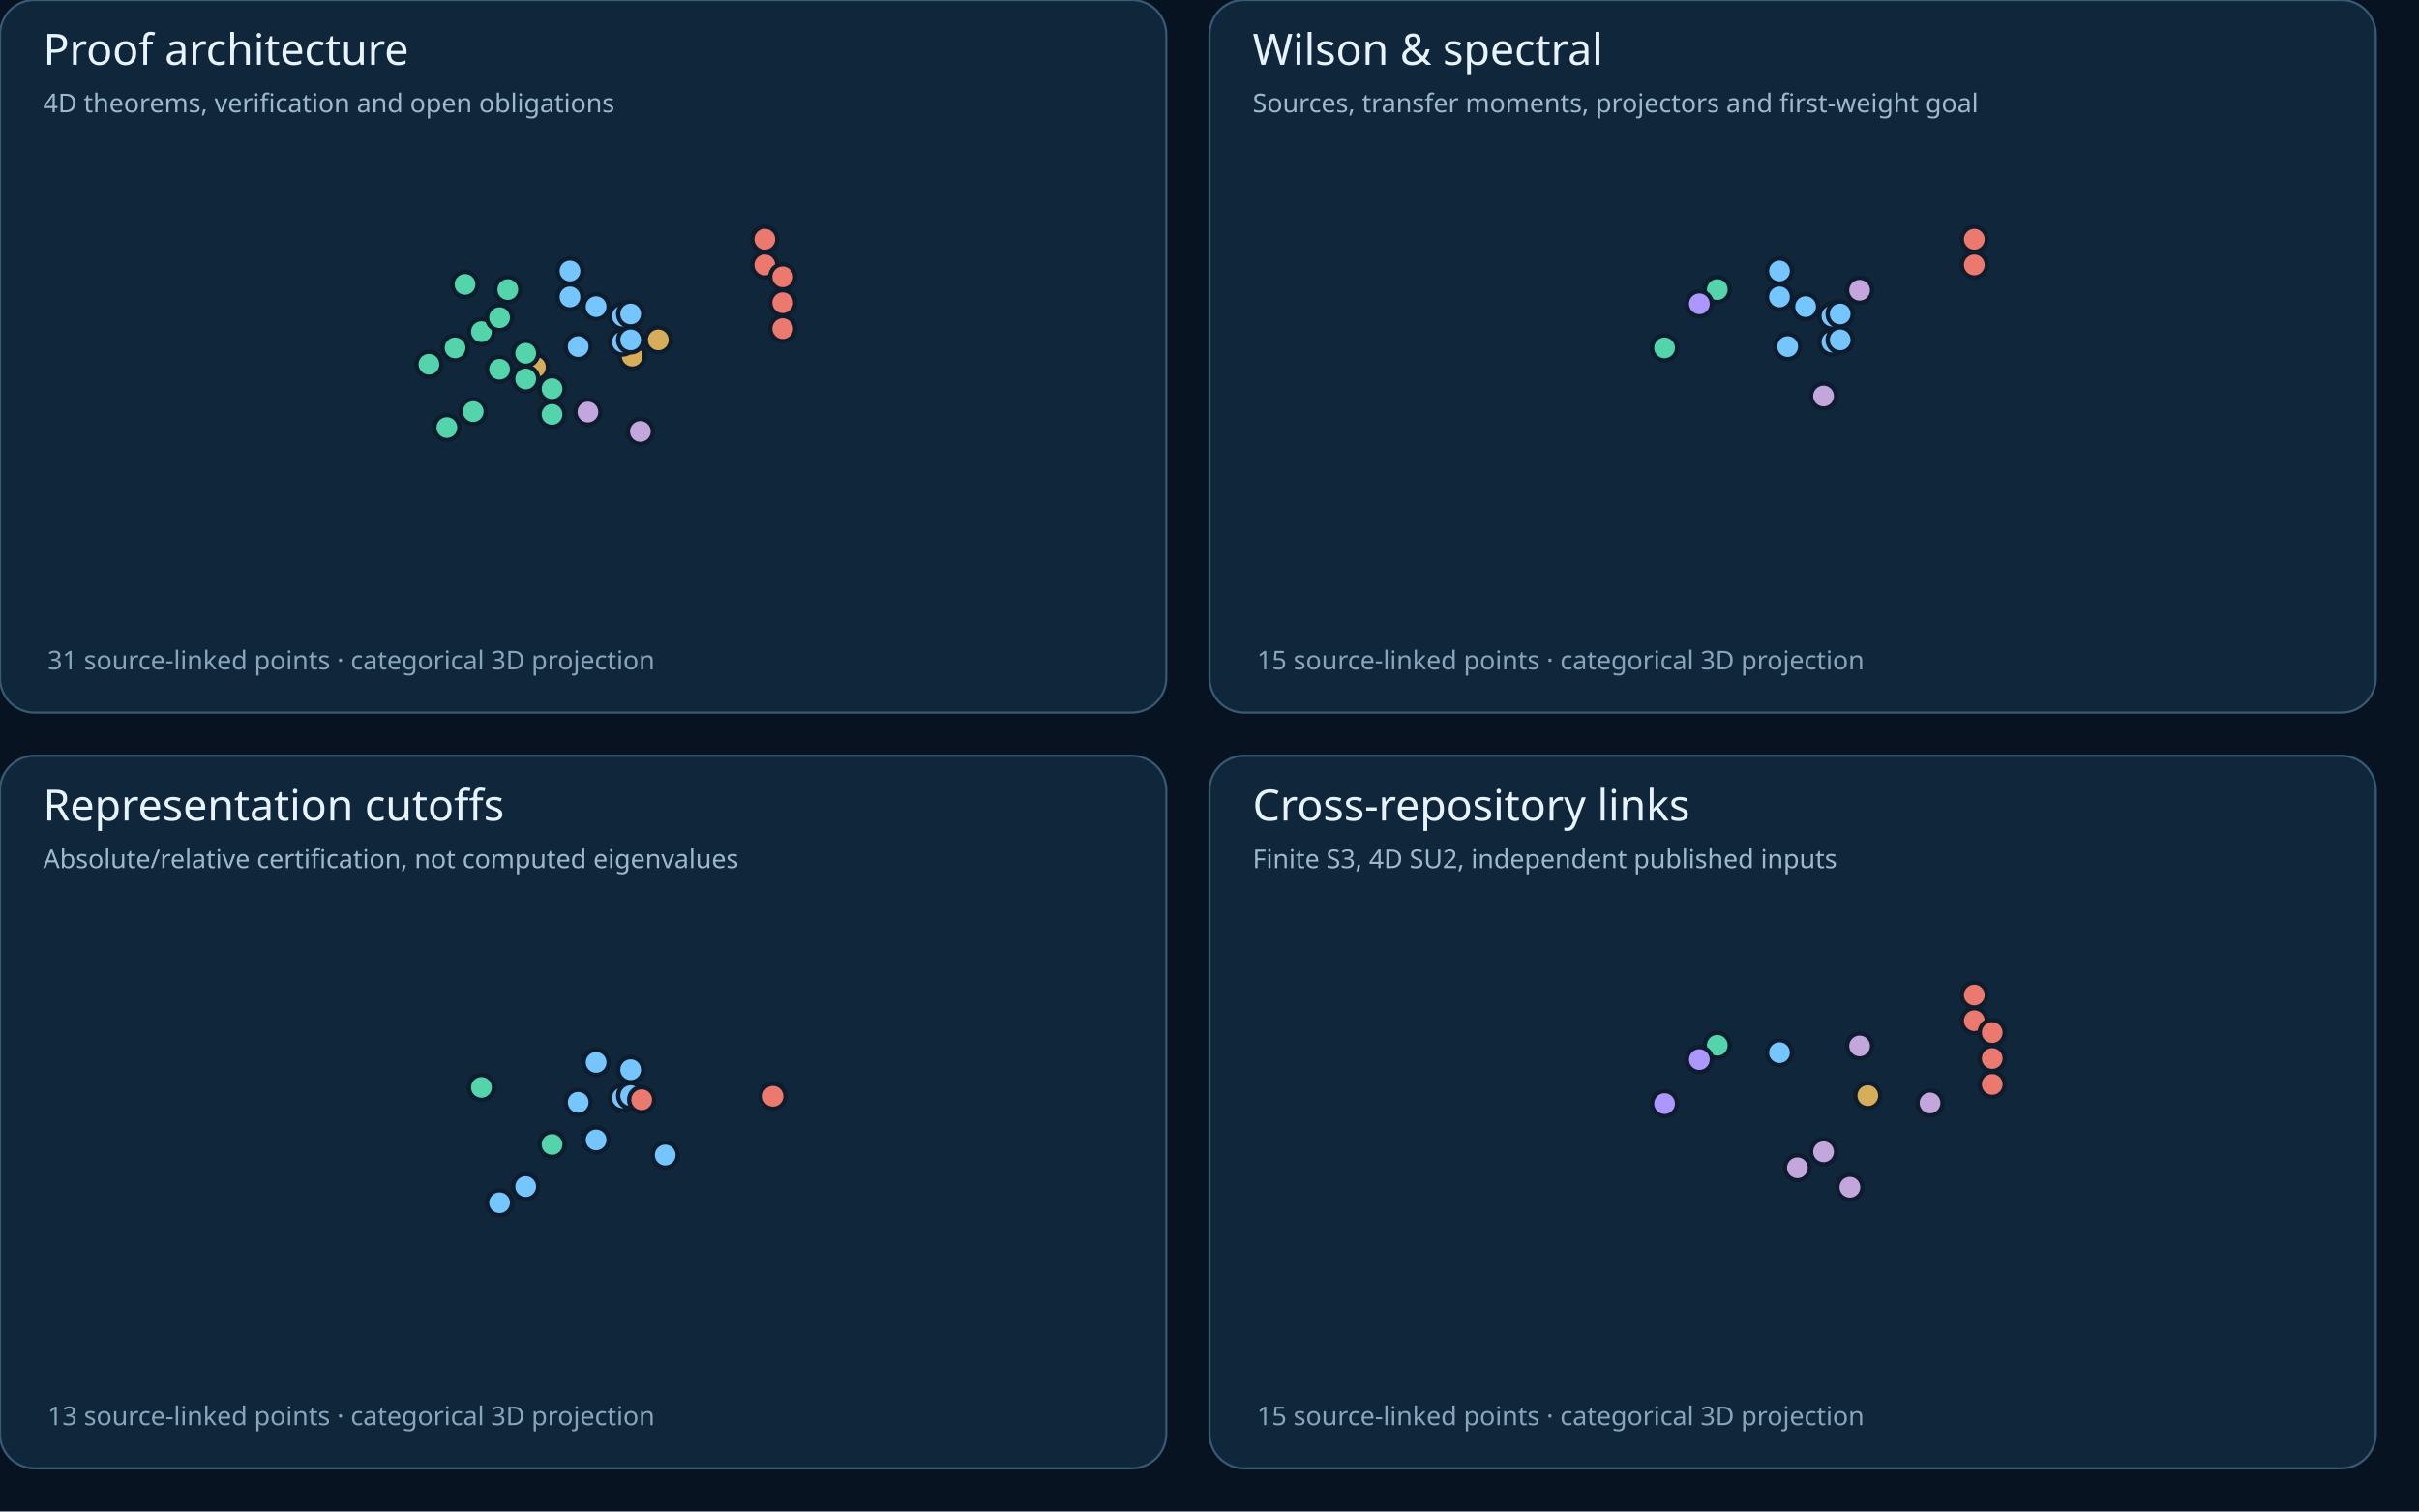
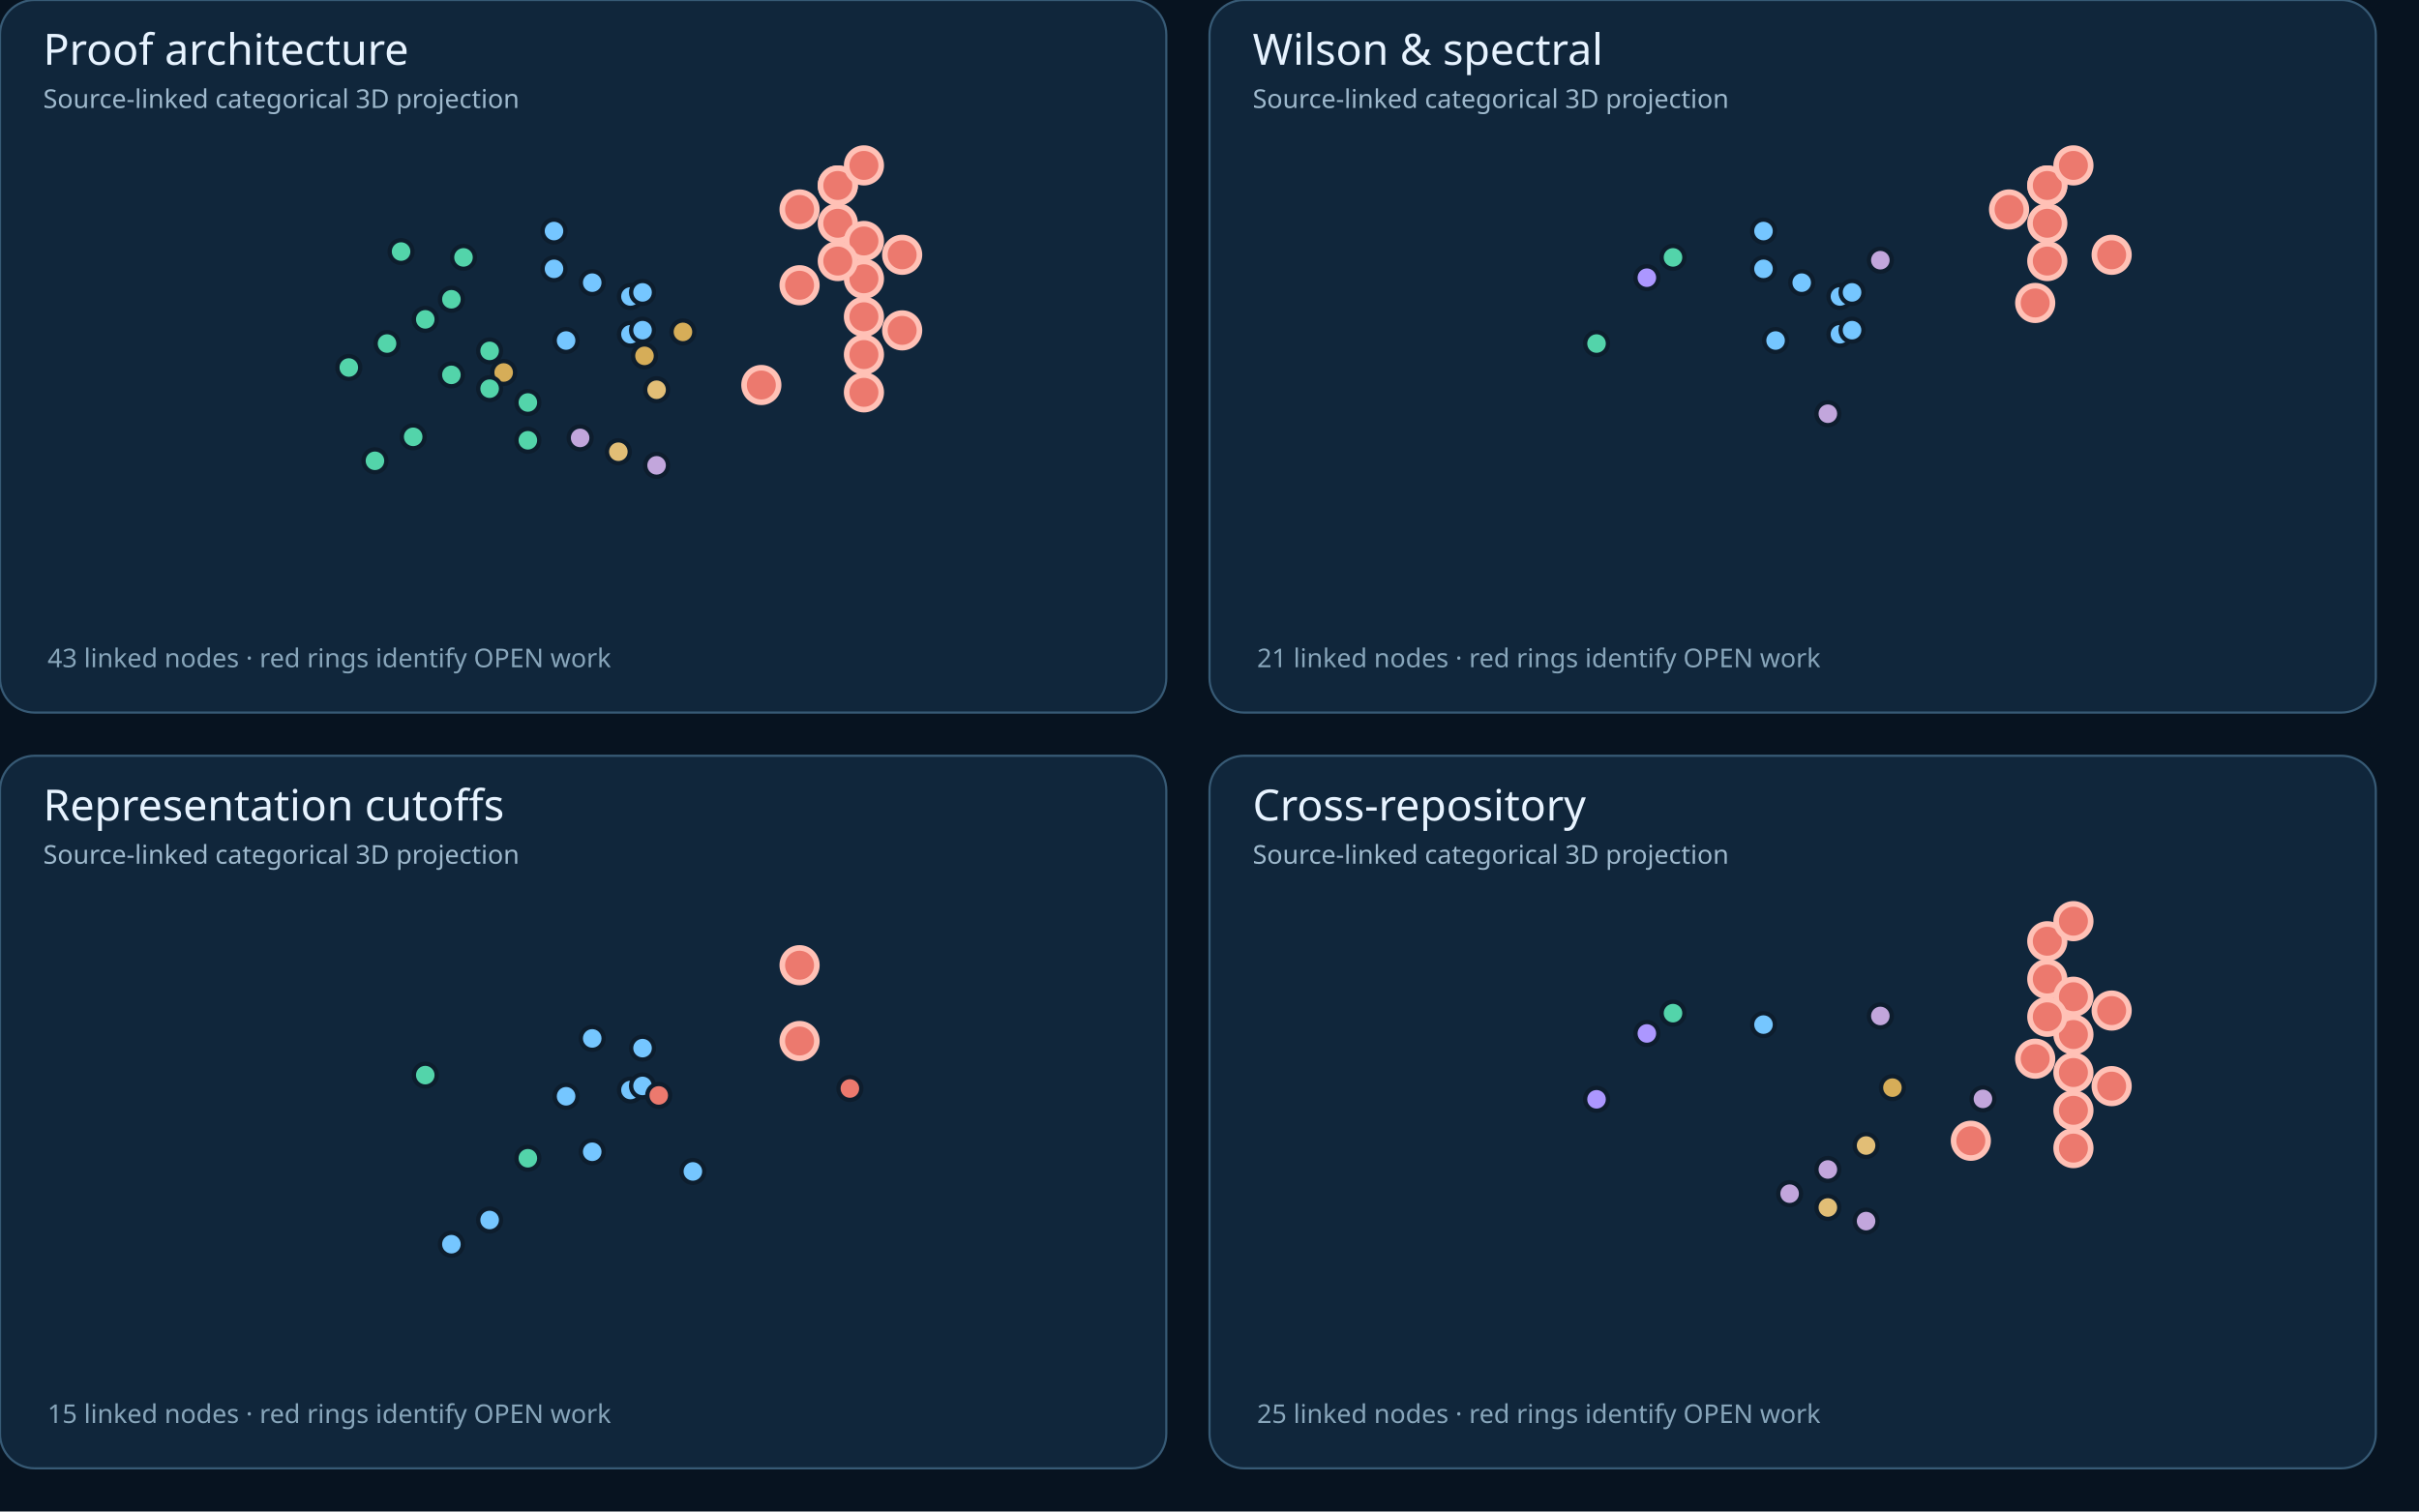
<svg xmlns="http://www.w3.org/2000/svg" width="1120" height="700" viewBox="0 0 1120 700">
  <rect width="1120" height="700" fill="#071320" />
  <g transform="translate(0,0)">
    <rect width="540" height="330" rx="16" fill="#10263b" stroke="#375a75" />
    <text x="20" y="30" fill="#e7f3ff" font-size="20" font-family="system-ui">Proof architecture</text>
-     <text x="20" y="52" fill="#9eb9cd" font-size="12" font-family="system-ui">4D theorems, verification and open obligations</text>
-     <circle cx="206.9" cy="198" r="5.8" fill="#53d4aa" stroke="#0d1d2d" stroke-width="2" />
-     <circle cx="198.6" cy="168.7" r="5.8" fill="#53d4aa" stroke="#0d1d2d" stroke-width="2" />
-     <circle cx="215.3" cy="131.7" r="5.8" fill="#53d4aa" stroke="#0d1d2d" stroke-width="2" />
-     <circle cx="210.7" cy="161.1" r="5.8" fill="#53d4aa" stroke="#0d1d2d" stroke-width="2" />
-     <circle cx="219.1" cy="190.6" r="5.8" fill="#53d4aa" stroke="#0d1d2d" stroke-width="2" />
-     <circle cx="222.9" cy="153.6" r="5.8" fill="#53d4aa" stroke="#0d1d2d" stroke-width="2" />
-     <circle cx="231.3" cy="171" r="5.8" fill="#53d4aa" stroke="#0d1d2d" stroke-width="2" />
-     <circle cx="247.9" cy="170" r="5.8" fill="#d6ad58" stroke="#0d1d2d" stroke-width="2" />
-     <circle cx="243.4" cy="175.5" r="5.8" fill="#53d4aa" stroke="#0d1d2d" stroke-width="2" />
-     <circle cx="243.4" cy="163.6" r="5.8" fill="#53d4aa" stroke="#0d1d2d" stroke-width="2" />
-     <circle cx="231.3" cy="147.1" r="5.8" fill="#53d4aa" stroke="#0d1d2d" stroke-width="2" />
-     <circle cx="255.6" cy="180" r="5.8" fill="#53d4aa" stroke="#0d1d2d" stroke-width="2" />
-     <circle cx="255.6" cy="191.9" r="5.8" fill="#53d4aa" stroke="#0d1d2d" stroke-width="2" />
-     <circle cx="292.7" cy="164.9" r="5.8" fill="#d6ad58" stroke="#0d1d2d" stroke-width="2" />
-     <circle cx="304.8" cy="157.4" r="5.8" fill="#d6ad58" stroke="#0d1d2d" stroke-width="2" />
-     <circle cx="235.1" cy="134.1" r="5.8" fill="#53d4aa" stroke="#0d1d2d" stroke-width="2" />
-     <circle cx="263.9" cy="125.5" r="5.8" fill="#75c6ff" stroke="#0d1d2d" stroke-width="2" />
-     <circle cx="263.9" cy="137.5" r="5.8" fill="#75c6ff" stroke="#0d1d2d" stroke-width="2" />
-     <circle cx="276" cy="142" r="5.8" fill="#75c6ff" stroke="#0d1d2d" stroke-width="2" />
-     <circle cx="267.7" cy="160.5" r="5.8" fill="#75c6ff" stroke="#0d1d2d" stroke-width="2" />
-     <circle cx="288.2" cy="146.4" r="5.8" fill="#75c6ff" stroke="#0d1d2d" stroke-width="2" />
-     <circle cx="288.2" cy="158.4" r="5.8" fill="#75c6ff" stroke="#0d1d2d" stroke-width="2" />
-     <circle cx="292" cy="157.4" r="5.8" fill="#75c6ff" stroke="#0d1d2d" stroke-width="2" />
-     <circle cx="292" cy="145.4" r="5.8" fill="#75c6ff" stroke="#0d1d2d" stroke-width="2" />
-     <circle cx="354.1" cy="122.7" r="5.8" fill="#ec796e" stroke="#0d1d2d" stroke-width="2" />
-     <circle cx="354.1" cy="110.8" r="5.8" fill="#ec796e" stroke="#0d1d2d" stroke-width="2" />
-     <circle cx="362.4" cy="152.2" r="5.8" fill="#ec796e" stroke="#0d1d2d" stroke-width="2" />
-     <circle cx="362.4" cy="128.2" r="5.8" fill="#ec796e" stroke="#0d1d2d" stroke-width="2" />
-     <circle cx="362.4" cy="140.2" r="5.8" fill="#ec796e" stroke="#0d1d2d" stroke-width="2" />
-     <circle cx="272.2" cy="190.8" r="5.8" fill="#c2a6dc" stroke="#0d1d2d" stroke-width="2" />
-     <circle cx="296.5" cy="199.8" r="5.8" fill="#c2a6dc" stroke="#0d1d2d" stroke-width="2" />
-     <text x="22" y="310" fill="#88a6bb" font-size="12" font-family="system-ui">31 source-linked points · categorical 3D projection</text>
+     <text x="20" y="50" fill="#9eb9cd" font-size="12" font-family="system-ui">Source-linked categorical 3D projection</text>
+     <circle cx="173.6" cy="213.4" r="5.3" fill="#53d4aa" stroke="#0d1d2d" stroke-width="2" />
+     <circle cx="161.5" cy="170.2" r="5.3" fill="#53d4aa" stroke="#0d1d2d" stroke-width="2" />
+     <circle cx="185.7" cy="116.5" r="5.3" fill="#53d4aa" stroke="#0d1d2d" stroke-width="2" />
+     <circle cx="179.2" cy="159.1" r="5.3" fill="#53d4aa" stroke="#0d1d2d" stroke-width="2" />
+     <circle cx="191.3" cy="202.3" r="5.3" fill="#53d4aa" stroke="#0d1d2d" stroke-width="2" />
+     <circle cx="196.9" cy="147.9" r="5.3" fill="#53d4aa" stroke="#0d1d2d" stroke-width="2" />
+     <circle cx="209" cy="173.6" r="5.3" fill="#53d4aa" stroke="#0d1d2d" stroke-width="2" />
+     <circle cx="233.2" cy="172.5" r="5.3" fill="#d6ad58" stroke="#0d1d2d" stroke-width="2" />
+     <circle cx="226.7" cy="180" r="5.3" fill="#53d4aa" stroke="#0d1d2d" stroke-width="2" />
+     <circle cx="226.7" cy="162.5" r="5.3" fill="#53d4aa" stroke="#0d1d2d" stroke-width="2" />
+     <circle cx="209" cy="138.6" r="5.3" fill="#53d4aa" stroke="#0d1d2d" stroke-width="2" />
+     <circle cx="244.4" cy="186.4" r="5.3" fill="#53d4aa" stroke="#0d1d2d" stroke-width="2" />
+     <circle cx="244.4" cy="203.9" r="5.3" fill="#53d4aa" stroke="#0d1d2d" stroke-width="2" />
+     <circle cx="298.4" cy="164.8" r="5.3" fill="#d6ad58" stroke="#0d1d2d" stroke-width="2" />
+     <circle cx="316.2" cy="153.7" r="5.3" fill="#d6ad58" stroke="#0d1d2d" stroke-width="2" />
+     <circle cx="214.6" cy="119.2" r="5.3" fill="#53d4aa" stroke="#0d1d2d" stroke-width="2" />
+     <circle cx="256.5" cy="107" r="5.3" fill="#75c6ff" stroke="#0d1d2d" stroke-width="2" />
+     <circle cx="256.5" cy="124.5" r="5.3" fill="#75c6ff" stroke="#0d1d2d" stroke-width="2" />
+     <circle cx="274.2" cy="130.9" r="5.3" fill="#75c6ff" stroke="#0d1d2d" stroke-width="2" />
+     <circle cx="262.1" cy="157.7" r="5.3" fill="#75c6ff" stroke="#0d1d2d" stroke-width="2" />
+     <circle cx="291.9" cy="137.3" r="5.3" fill="#75c6ff" stroke="#0d1d2d" stroke-width="2" />
+     <circle cx="291.9" cy="154.8" r="5.3" fill="#75c6ff" stroke="#0d1d2d" stroke-width="2" />
+     <circle cx="297.5" cy="152.9" r="5.3" fill="#75c6ff" stroke="#0d1d2d" stroke-width="2" />
+     <circle cx="297.5" cy="135.4" r="5.3" fill="#75c6ff" stroke="#0d1d2d" stroke-width="2" />
+     <circle cx="387.9" cy="103.4" r="8" fill="#ec796e" stroke="#ffc1b6" stroke-width="2.6" />
+     <circle cx="387.9" cy="85.9" r="8" fill="#ec796e" stroke="#ffc1b6" stroke-width="2.6" />
+     <circle cx="400" cy="146.7" r="8" fill="#ec796e" stroke="#ffc1b6" stroke-width="2.6" />
+     <circle cx="400" cy="111.6" r="8" fill="#ec796e" stroke="#ffc1b6" stroke-width="2.6" />
+     <circle cx="400" cy="129.1" r="8" fill="#ec796e" stroke="#ffc1b6" stroke-width="2.6" />
+     <circle cx="268.6" cy="202.8" r="5.3" fill="#c2a6dc" stroke="#0d1d2d" stroke-width="2" />
+     <circle cx="304" cy="215.5" r="5.3" fill="#c2a6dc" stroke="#0d1d2d" stroke-width="2" />
+     <circle cx="387.9" cy="120.9" r="8" fill="#ec796e" stroke="#ffc1b6" stroke-width="2.6" />
+     <circle cx="370.2" cy="97" r="8" fill="#ec796e" stroke="#ffc1b6" stroke-width="2.6" />
+     <circle cx="352.5" cy="178.3" r="8" fill="#ec796e" stroke="#ffc1b6" stroke-width="2.6" />
+     <circle cx="387.9" cy="85.9" r="8" fill="#ec796e" stroke="#ffc1b6" stroke-width="2.6" />
+     <circle cx="400" cy="76.6" r="8" fill="#ec796e" stroke="#ffc1b6" stroke-width="2.6" />
+     <circle cx="370.2" cy="132.1" r="8" fill="#ec796e" stroke="#ffc1b6" stroke-width="2.6" />
+     <circle cx="400" cy="164.2" r="8" fill="#ec796e" stroke="#ffc1b6" stroke-width="2.6" />
+     <circle cx="400" cy="181.7" r="8" fill="#ec796e" stroke="#ffc1b6" stroke-width="2.6" />
+     <circle cx="417.7" cy="153" r="8" fill="#ec796e" stroke="#ffc1b6" stroke-width="2.6" />
+     <circle cx="417.7" cy="118" r="8" fill="#ec796e" stroke="#ffc1b6" stroke-width="2.6" />
+     <circle cx="286.3" cy="209.2" r="5.3" fill="#e2be76" stroke="#0d1d2d" stroke-width="2" />
+     <circle cx="304" cy="180.5" r="5.3" fill="#e2be76" stroke="#0d1d2d" stroke-width="2" />
+     <text x="22" y="309" fill="#88a6bb" font-size="12" font-family="system-ui">43 linked nodes · red rings identify OPEN work</text>
  </g>
  <g transform="translate(560,0)">
    <rect width="540" height="330" rx="16" fill="#10263b" stroke="#375a75" />
    <text x="20" y="30" fill="#e7f3ff" font-size="20" font-family="system-ui">Wilson &amp; spectral</text>
-     <text x="20" y="52" fill="#9eb9cd" font-size="12" font-family="system-ui">Sources, transfer moments, projectors and first-weight goal</text>
-     <circle cx="210.7" cy="161.1" r="5.8" fill="#53d4aa" stroke="#0d1d2d" stroke-width="2" />
-     <circle cx="235.1" cy="134.1" r="5.8" fill="#53d4aa" stroke="#0d1d2d" stroke-width="2" />
-     <circle cx="263.9" cy="125.5" r="5.8" fill="#75c6ff" stroke="#0d1d2d" stroke-width="2" />
-     <circle cx="263.9" cy="137.5" r="5.8" fill="#75c6ff" stroke="#0d1d2d" stroke-width="2" />
-     <circle cx="276" cy="142" r="5.8" fill="#75c6ff" stroke="#0d1d2d" stroke-width="2" />
-     <circle cx="267.7" cy="160.5" r="5.8" fill="#75c6ff" stroke="#0d1d2d" stroke-width="2" />
-     <circle cx="288.2" cy="146.4" r="5.8" fill="#75c6ff" stroke="#0d1d2d" stroke-width="2" />
-     <circle cx="288.2" cy="158.4" r="5.8" fill="#75c6ff" stroke="#0d1d2d" stroke-width="2" />
-     <circle cx="292" cy="157.4" r="5.8" fill="#75c6ff" stroke="#0d1d2d" stroke-width="2" />
-     <circle cx="292" cy="145.4" r="5.8" fill="#75c6ff" stroke="#0d1d2d" stroke-width="2" />
-     <circle cx="354.1" cy="122.7" r="5.8" fill="#ec796e" stroke="#0d1d2d" stroke-width="2" />
-     <circle cx="354.1" cy="110.8" r="5.8" fill="#ec796e" stroke="#0d1d2d" stroke-width="2" />
-     <circle cx="226.8" cy="140.7" r="5.8" fill="#ac97ff" stroke="#0d1d2d" stroke-width="2" />
-     <circle cx="284.3" cy="183.4" r="5.8" fill="#c2a6dc" stroke="#0d1d2d" stroke-width="2" />
-     <circle cx="301" cy="134.4" r="5.8" fill="#c2a6dc" stroke="#0d1d2d" stroke-width="2" />
-     <text x="22" y="310" fill="#88a6bb" font-size="12" font-family="system-ui">15 source-linked points · categorical 3D projection</text>
+     <text x="20" y="50" fill="#9eb9cd" font-size="12" font-family="system-ui">Source-linked categorical 3D projection</text>
+     <circle cx="179.2" cy="159.1" r="5.3" fill="#53d4aa" stroke="#0d1d2d" stroke-width="2" />
+     <circle cx="214.6" cy="119.2" r="5.3" fill="#53d4aa" stroke="#0d1d2d" stroke-width="2" />
+     <circle cx="256.5" cy="107" r="5.3" fill="#75c6ff" stroke="#0d1d2d" stroke-width="2" />
+     <circle cx="256.5" cy="124.5" r="5.3" fill="#75c6ff" stroke="#0d1d2d" stroke-width="2" />
+     <circle cx="274.2" cy="130.9" r="5.3" fill="#75c6ff" stroke="#0d1d2d" stroke-width="2" />
+     <circle cx="262.1" cy="157.7" r="5.3" fill="#75c6ff" stroke="#0d1d2d" stroke-width="2" />
+     <circle cx="291.9" cy="137.3" r="5.3" fill="#75c6ff" stroke="#0d1d2d" stroke-width="2" />
+     <circle cx="291.9" cy="154.8" r="5.3" fill="#75c6ff" stroke="#0d1d2d" stroke-width="2" />
+     <circle cx="297.5" cy="152.9" r="5.3" fill="#75c6ff" stroke="#0d1d2d" stroke-width="2" />
+     <circle cx="297.5" cy="135.4" r="5.3" fill="#75c6ff" stroke="#0d1d2d" stroke-width="2" />
+     <circle cx="387.9" cy="103.4" r="8" fill="#ec796e" stroke="#ffc1b6" stroke-width="2.6" />
+     <circle cx="387.9" cy="85.9" r="8" fill="#ec796e" stroke="#ffc1b6" stroke-width="2.6" />
+     <circle cx="202.5" cy="128.6" r="5.3" fill="#ac97ff" stroke="#0d1d2d" stroke-width="2" />
+     <circle cx="286.3" cy="191.6" r="5.3" fill="#c2a6dc" stroke="#0d1d2d" stroke-width="2" />
+     <circle cx="310.6" cy="120.5" r="5.3" fill="#c2a6dc" stroke="#0d1d2d" stroke-width="2" />
+     <circle cx="387.9" cy="120.9" r="8" fill="#ec796e" stroke="#ffc1b6" stroke-width="2.6" />
+     <circle cx="370.2" cy="97" r="8" fill="#ec796e" stroke="#ffc1b6" stroke-width="2.6" />
+     <circle cx="387.9" cy="85.9" r="8" fill="#ec796e" stroke="#ffc1b6" stroke-width="2.6" />
+     <circle cx="400" cy="76.6" r="8" fill="#ec796e" stroke="#ffc1b6" stroke-width="2.6" />
+     <circle cx="417.7" cy="118" r="8" fill="#ec796e" stroke="#ffc1b6" stroke-width="2.6" />
+     <circle cx="382.3" cy="140.3" r="8" fill="#ec796e" stroke="#ffc1b6" stroke-width="2.6" />
+     <text x="22" y="309" fill="#88a6bb" font-size="12" font-family="system-ui">21 linked nodes · red rings identify OPEN work</text>
  </g>
  <g transform="translate(0,350)">
    <rect width="540" height="330" rx="16" fill="#10263b" stroke="#375a75" />
    <text x="20" y="30" fill="#e7f3ff" font-size="20" font-family="system-ui">Representation cutoffs</text>
-     <text x="20" y="52" fill="#9eb9cd" font-size="12" font-family="system-ui">Absolute/relative certification, not computed eigenvalues</text>
-     <circle cx="222.9" cy="153.6" r="5.8" fill="#53d4aa" stroke="#0d1d2d" stroke-width="2" />
-     <circle cx="255.6" cy="180" r="5.8" fill="#53d4aa" stroke="#0d1d2d" stroke-width="2" />
-     <circle cx="276" cy="142" r="5.8" fill="#75c6ff" stroke="#0d1d2d" stroke-width="2" />
-     <circle cx="267.7" cy="160.5" r="5.8" fill="#75c6ff" stroke="#0d1d2d" stroke-width="2" />
-     <circle cx="288.2" cy="158.4" r="5.8" fill="#75c6ff" stroke="#0d1d2d" stroke-width="2" />
-     <circle cx="292" cy="157.4" r="5.8" fill="#75c6ff" stroke="#0d1d2d" stroke-width="2" />
-     <circle cx="292" cy="145.4" r="5.8" fill="#75c6ff" stroke="#0d1d2d" stroke-width="2" />
-     <circle cx="231.3" cy="207" r="5.8" fill="#75c6ff" stroke="#0d1d2d" stroke-width="2" />
-     <circle cx="243.4" cy="199.5" r="5.8" fill="#75c6ff" stroke="#0d1d2d" stroke-width="2" />
-     <circle cx="297.1" cy="159.3" r="5.8" fill="#ec796e" stroke="#0d1d2d" stroke-width="2" />
-     <circle cx="276" cy="177.9" r="5.8" fill="#75c6ff" stroke="#0d1d2d" stroke-width="2" />
-     <circle cx="357.9" cy="157.7" r="5.8" fill="#ec796e" stroke="#0d1d2d" stroke-width="2" />
-     <circle cx="308" cy="184.9" r="5.8" fill="#75c6ff" stroke="#0d1d2d" stroke-width="2" />
-     <text x="22" y="310" fill="#88a6bb" font-size="12" font-family="system-ui">13 source-linked points · categorical 3D projection</text>
+     <text x="20" y="50" fill="#9eb9cd" font-size="12" font-family="system-ui">Source-linked categorical 3D projection</text>
+     <circle cx="196.9" cy="147.9" r="5.3" fill="#53d4aa" stroke="#0d1d2d" stroke-width="2" />
+     <circle cx="244.4" cy="186.4" r="5.3" fill="#53d4aa" stroke="#0d1d2d" stroke-width="2" />
+     <circle cx="274.2" cy="130.9" r="5.3" fill="#75c6ff" stroke="#0d1d2d" stroke-width="2" />
+     <circle cx="262.1" cy="157.7" r="5.3" fill="#75c6ff" stroke="#0d1d2d" stroke-width="2" />
+     <circle cx="291.9" cy="154.8" r="5.3" fill="#75c6ff" stroke="#0d1d2d" stroke-width="2" />
+     <circle cx="297.5" cy="152.9" r="5.3" fill="#75c6ff" stroke="#0d1d2d" stroke-width="2" />
+     <circle cx="297.5" cy="135.4" r="5.3" fill="#75c6ff" stroke="#0d1d2d" stroke-width="2" />
+     <circle cx="209" cy="226.2" r="5.3" fill="#75c6ff" stroke="#0d1d2d" stroke-width="2" />
+     <circle cx="226.7" cy="215" r="5.3" fill="#75c6ff" stroke="#0d1d2d" stroke-width="2" />
+     <circle cx="305" cy="157.3" r="5.3" fill="#ec796e" stroke="#0d1d2d" stroke-width="2" />
+     <circle cx="274.2" cy="183.4" r="5.3" fill="#75c6ff" stroke="#0d1d2d" stroke-width="2" />
+     <circle cx="393.5" cy="154.1" r="5.3" fill="#ec796e" stroke="#0d1d2d" stroke-width="2" />
+     <circle cx="320.8" cy="192.5" r="5.3" fill="#75c6ff" stroke="#0d1d2d" stroke-width="2" />
+     <circle cx="370.2" cy="97" r="8" fill="#ec796e" stroke="#ffc1b6" stroke-width="2.6" />
+     <circle cx="370.2" cy="132.1" r="8" fill="#ec796e" stroke="#ffc1b6" stroke-width="2.6" />
+     <text x="22" y="309" fill="#88a6bb" font-size="12" font-family="system-ui">15 linked nodes · red rings identify OPEN work</text>
  </g>
  <g transform="translate(560,350)">
    <rect width="540" height="330" rx="16" fill="#10263b" stroke="#375a75" />
-     <text x="20" y="30" fill="#e7f3ff" font-size="20" font-family="system-ui">Cross-repository links</text>
-     <text x="20" y="52" fill="#9eb9cd" font-size="12" font-family="system-ui">Finite S3, 4D SU2, independent published inputs</text>
-     <circle cx="304.8" cy="157.4" r="5.8" fill="#d6ad58" stroke="#0d1d2d" stroke-width="2" />
-     <circle cx="235.1" cy="134.1" r="5.8" fill="#53d4aa" stroke="#0d1d2d" stroke-width="2" />
-     <circle cx="263.9" cy="137.5" r="5.8" fill="#75c6ff" stroke="#0d1d2d" stroke-width="2" />
-     <circle cx="354.1" cy="122.7" r="5.8" fill="#ec796e" stroke="#0d1d2d" stroke-width="2" />
-     <circle cx="354.1" cy="110.8" r="5.8" fill="#ec796e" stroke="#0d1d2d" stroke-width="2" />
-     <circle cx="362.4" cy="152.2" r="5.8" fill="#ec796e" stroke="#0d1d2d" stroke-width="2" />
-     <circle cx="362.4" cy="128.2" r="5.8" fill="#ec796e" stroke="#0d1d2d" stroke-width="2" />
-     <circle cx="362.4" cy="140.2" r="5.8" fill="#ec796e" stroke="#0d1d2d" stroke-width="2" />
-     <circle cx="226.8" cy="140.7" r="5.8" fill="#ac97ff" stroke="#0d1d2d" stroke-width="2" />
-     <circle cx="210.7" cy="161.1" r="5.8" fill="#ac97ff" stroke="#0d1d2d" stroke-width="2" />
-     <circle cx="272.2" cy="190.8" r="5.8" fill="#c2a6dc" stroke="#0d1d2d" stroke-width="2" />
-     <circle cx="284.3" cy="183.4" r="5.8" fill="#c2a6dc" stroke="#0d1d2d" stroke-width="2" />
-     <circle cx="296.5" cy="199.8" r="5.8" fill="#c2a6dc" stroke="#0d1d2d" stroke-width="2" />
-     <circle cx="301" cy="134.4" r="5.8" fill="#c2a6dc" stroke="#0d1d2d" stroke-width="2" />
-     <circle cx="333.6" cy="160.8" r="5.8" fill="#c2a6dc" stroke="#0d1d2d" stroke-width="2" />
-     <text x="22" y="310" fill="#88a6bb" font-size="12" font-family="system-ui">15 source-linked points · categorical 3D projection</text>
+     <text x="20" y="30" fill="#e7f3ff" font-size="20" font-family="system-ui">Cross-repository</text>
+     <text x="20" y="50" fill="#9eb9cd" font-size="12" font-family="system-ui">Source-linked categorical 3D projection</text>
+     <circle cx="316.2" cy="153.7" r="5.3" fill="#d6ad58" stroke="#0d1d2d" stroke-width="2" />
+     <circle cx="214.6" cy="119.2" r="5.3" fill="#53d4aa" stroke="#0d1d2d" stroke-width="2" />
+     <circle cx="256.5" cy="124.5" r="5.3" fill="#75c6ff" stroke="#0d1d2d" stroke-width="2" />
+     <circle cx="387.9" cy="103.4" r="8" fill="#ec796e" stroke="#ffc1b6" stroke-width="2.6" />
+     <circle cx="387.9" cy="85.9" r="8" fill="#ec796e" stroke="#ffc1b6" stroke-width="2.6" />
+     <circle cx="400" cy="146.7" r="8" fill="#ec796e" stroke="#ffc1b6" stroke-width="2.6" />
+     <circle cx="400" cy="111.6" r="8" fill="#ec796e" stroke="#ffc1b6" stroke-width="2.6" />
+     <circle cx="400" cy="129.1" r="8" fill="#ec796e" stroke="#ffc1b6" stroke-width="2.6" />
+     <circle cx="202.5" cy="128.6" r="5.3" fill="#ac97ff" stroke="#0d1d2d" stroke-width="2" />
+     <circle cx="179.2" cy="159.1" r="5.3" fill="#ac97ff" stroke="#0d1d2d" stroke-width="2" />
+     <circle cx="268.6" cy="202.8" r="5.3" fill="#c2a6dc" stroke="#0d1d2d" stroke-width="2" />
+     <circle cx="286.3" cy="191.6" r="5.3" fill="#c2a6dc" stroke="#0d1d2d" stroke-width="2" />
+     <circle cx="304" cy="215.5" r="5.3" fill="#c2a6dc" stroke="#0d1d2d" stroke-width="2" />
+     <circle cx="310.6" cy="120.5" r="5.3" fill="#c2a6dc" stroke="#0d1d2d" stroke-width="2" />
+     <circle cx="358.1" cy="158.9" r="5.3" fill="#c2a6dc" stroke="#0d1d2d" stroke-width="2" />
+     <circle cx="387.9" cy="120.9" r="8" fill="#ec796e" stroke="#ffc1b6" stroke-width="2.6" />
+     <circle cx="352.5" cy="178.3" r="8" fill="#ec796e" stroke="#ffc1b6" stroke-width="2.6" />
+     <circle cx="400" cy="76.6" r="8" fill="#ec796e" stroke="#ffc1b6" stroke-width="2.6" />
+     <circle cx="400" cy="164.2" r="8" fill="#ec796e" stroke="#ffc1b6" stroke-width="2.6" />
+     <circle cx="400" cy="181.7" r="8" fill="#ec796e" stroke="#ffc1b6" stroke-width="2.6" />
+     <circle cx="417.7" cy="153" r="8" fill="#ec796e" stroke="#ffc1b6" stroke-width="2.6" />
+     <circle cx="417.7" cy="118" r="8" fill="#ec796e" stroke="#ffc1b6" stroke-width="2.6" />
+     <circle cx="382.3" cy="140.3" r="8" fill="#ec796e" stroke="#ffc1b6" stroke-width="2.6" />
+     <circle cx="286.3" cy="209.2" r="5.3" fill="#e2be76" stroke="#0d1d2d" stroke-width="2" />
+     <circle cx="304" cy="180.5" r="5.3" fill="#e2be76" stroke="#0d1d2d" stroke-width="2" />
+     <text x="22" y="309" fill="#88a6bb" font-size="12" font-family="system-ui">25 linked nodes · red rings identify OPEN work</text>
  </g>
</svg>
